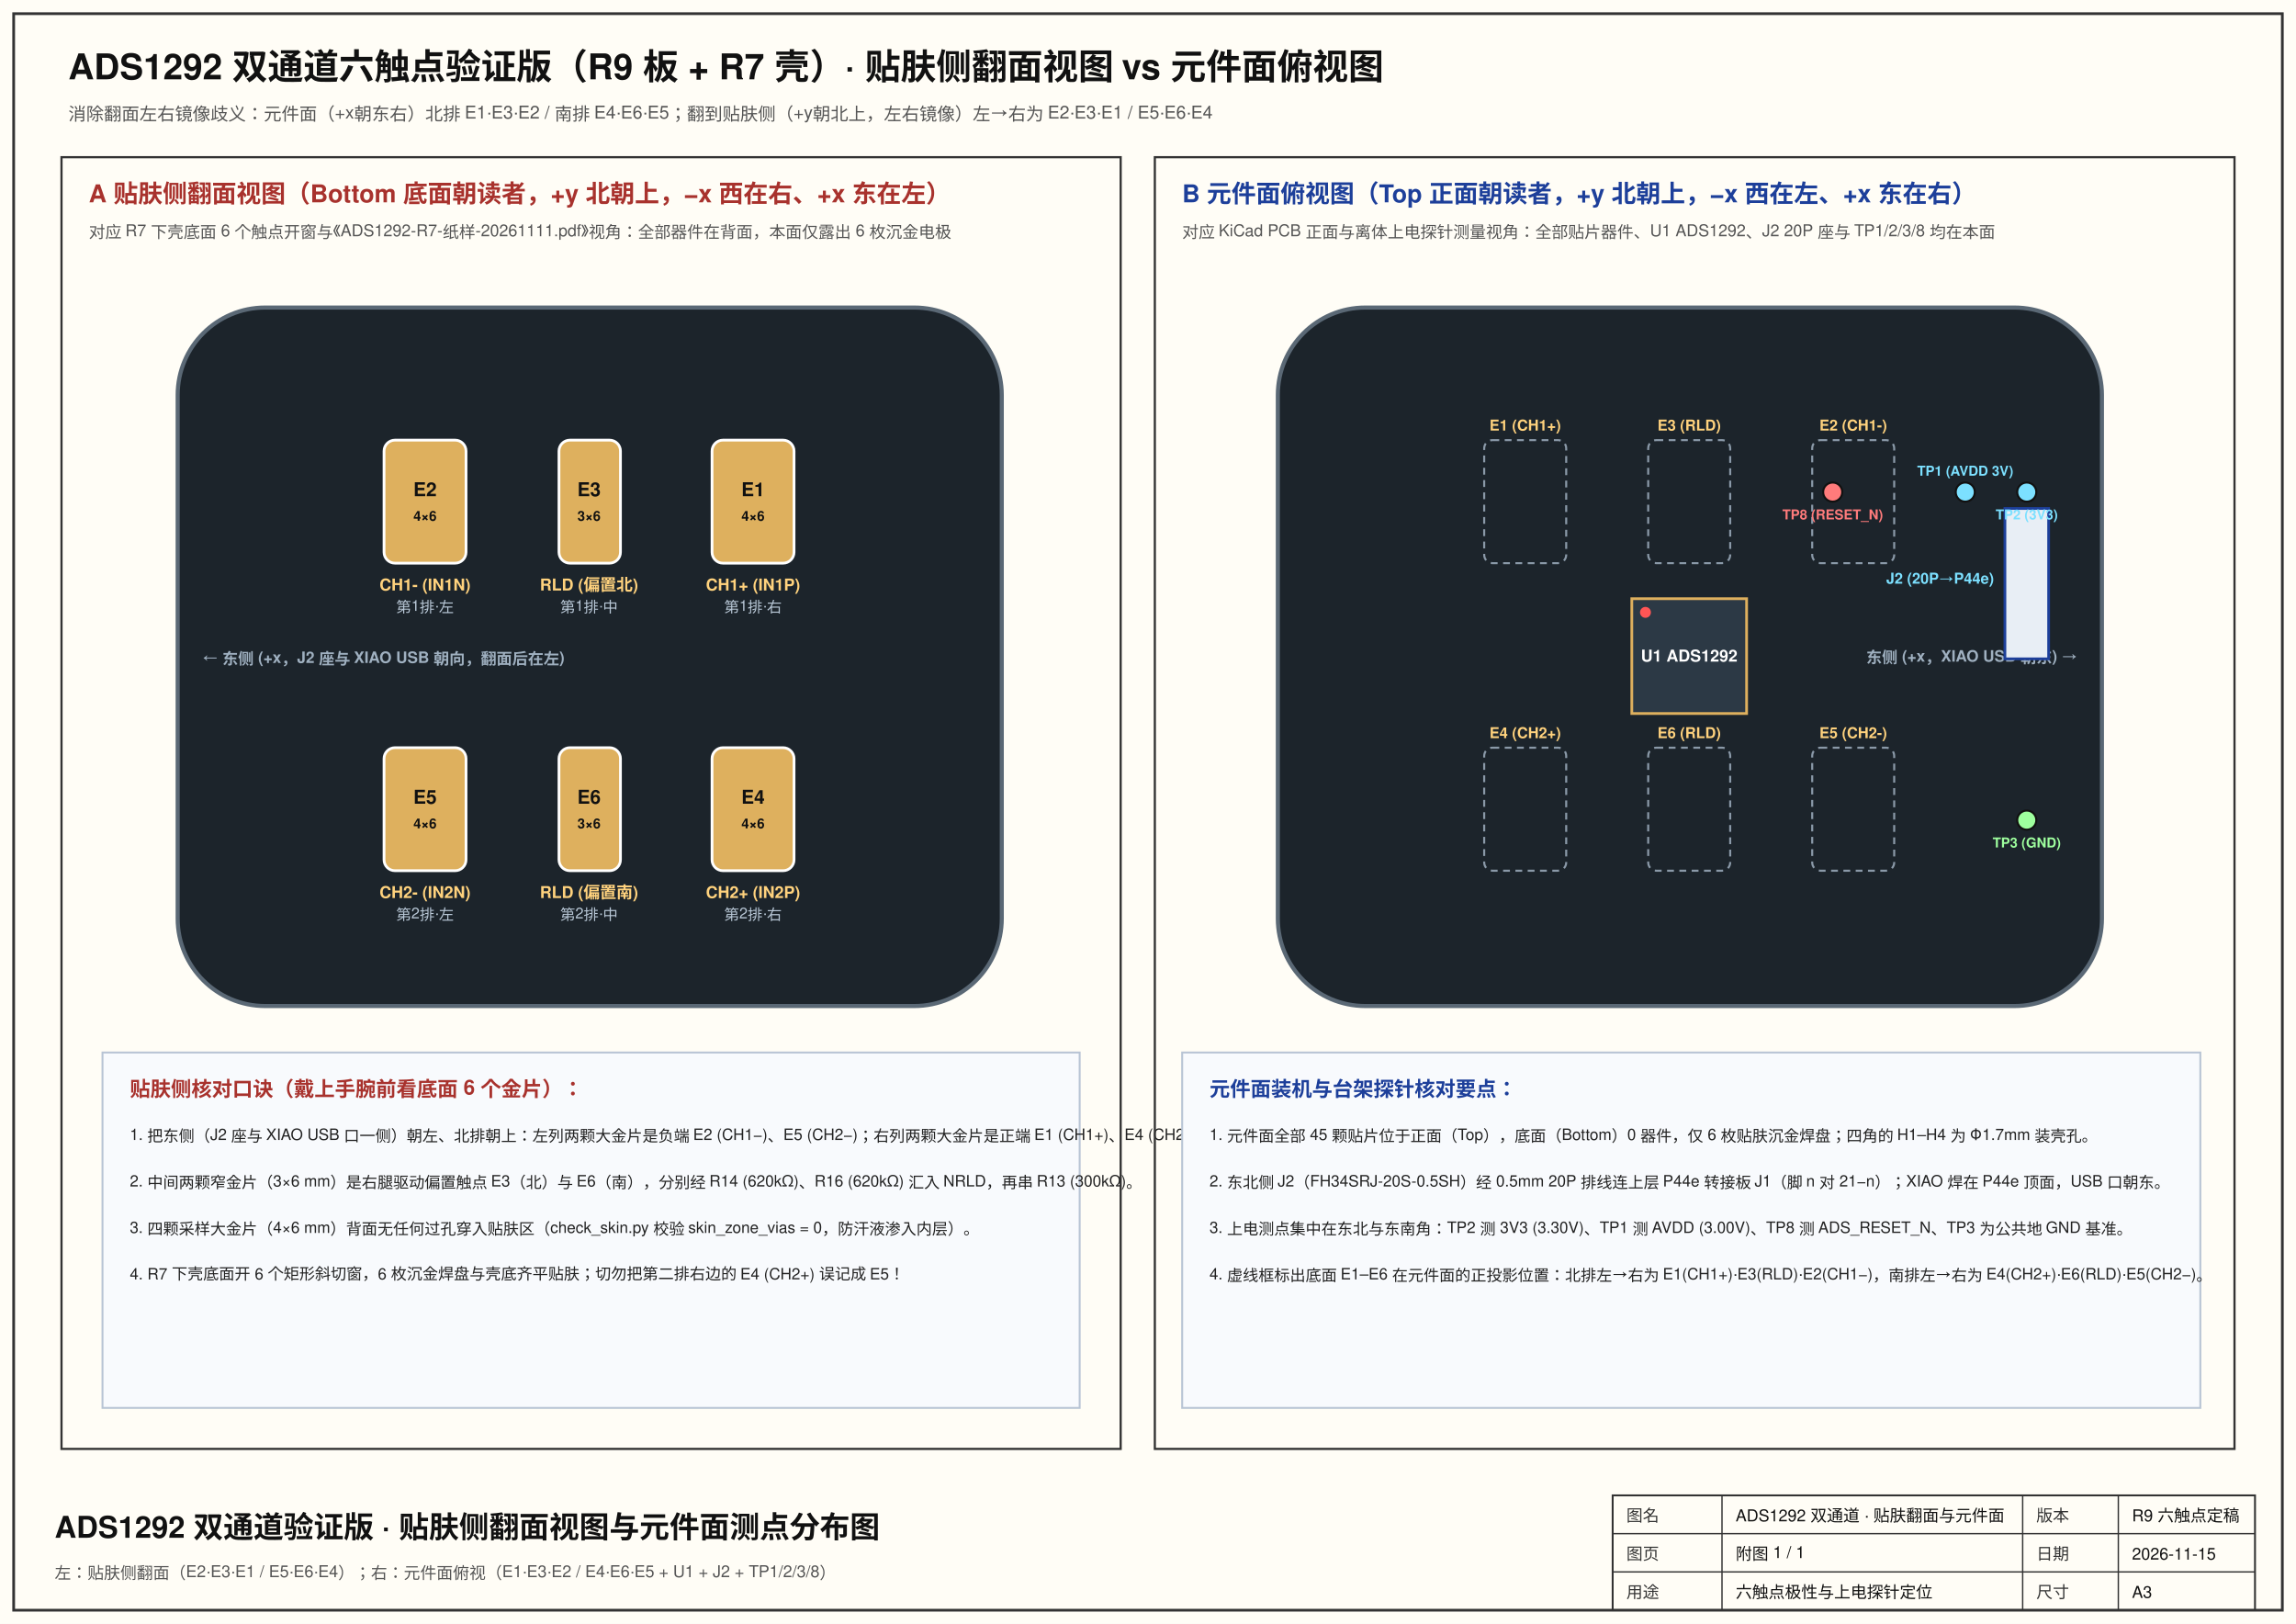
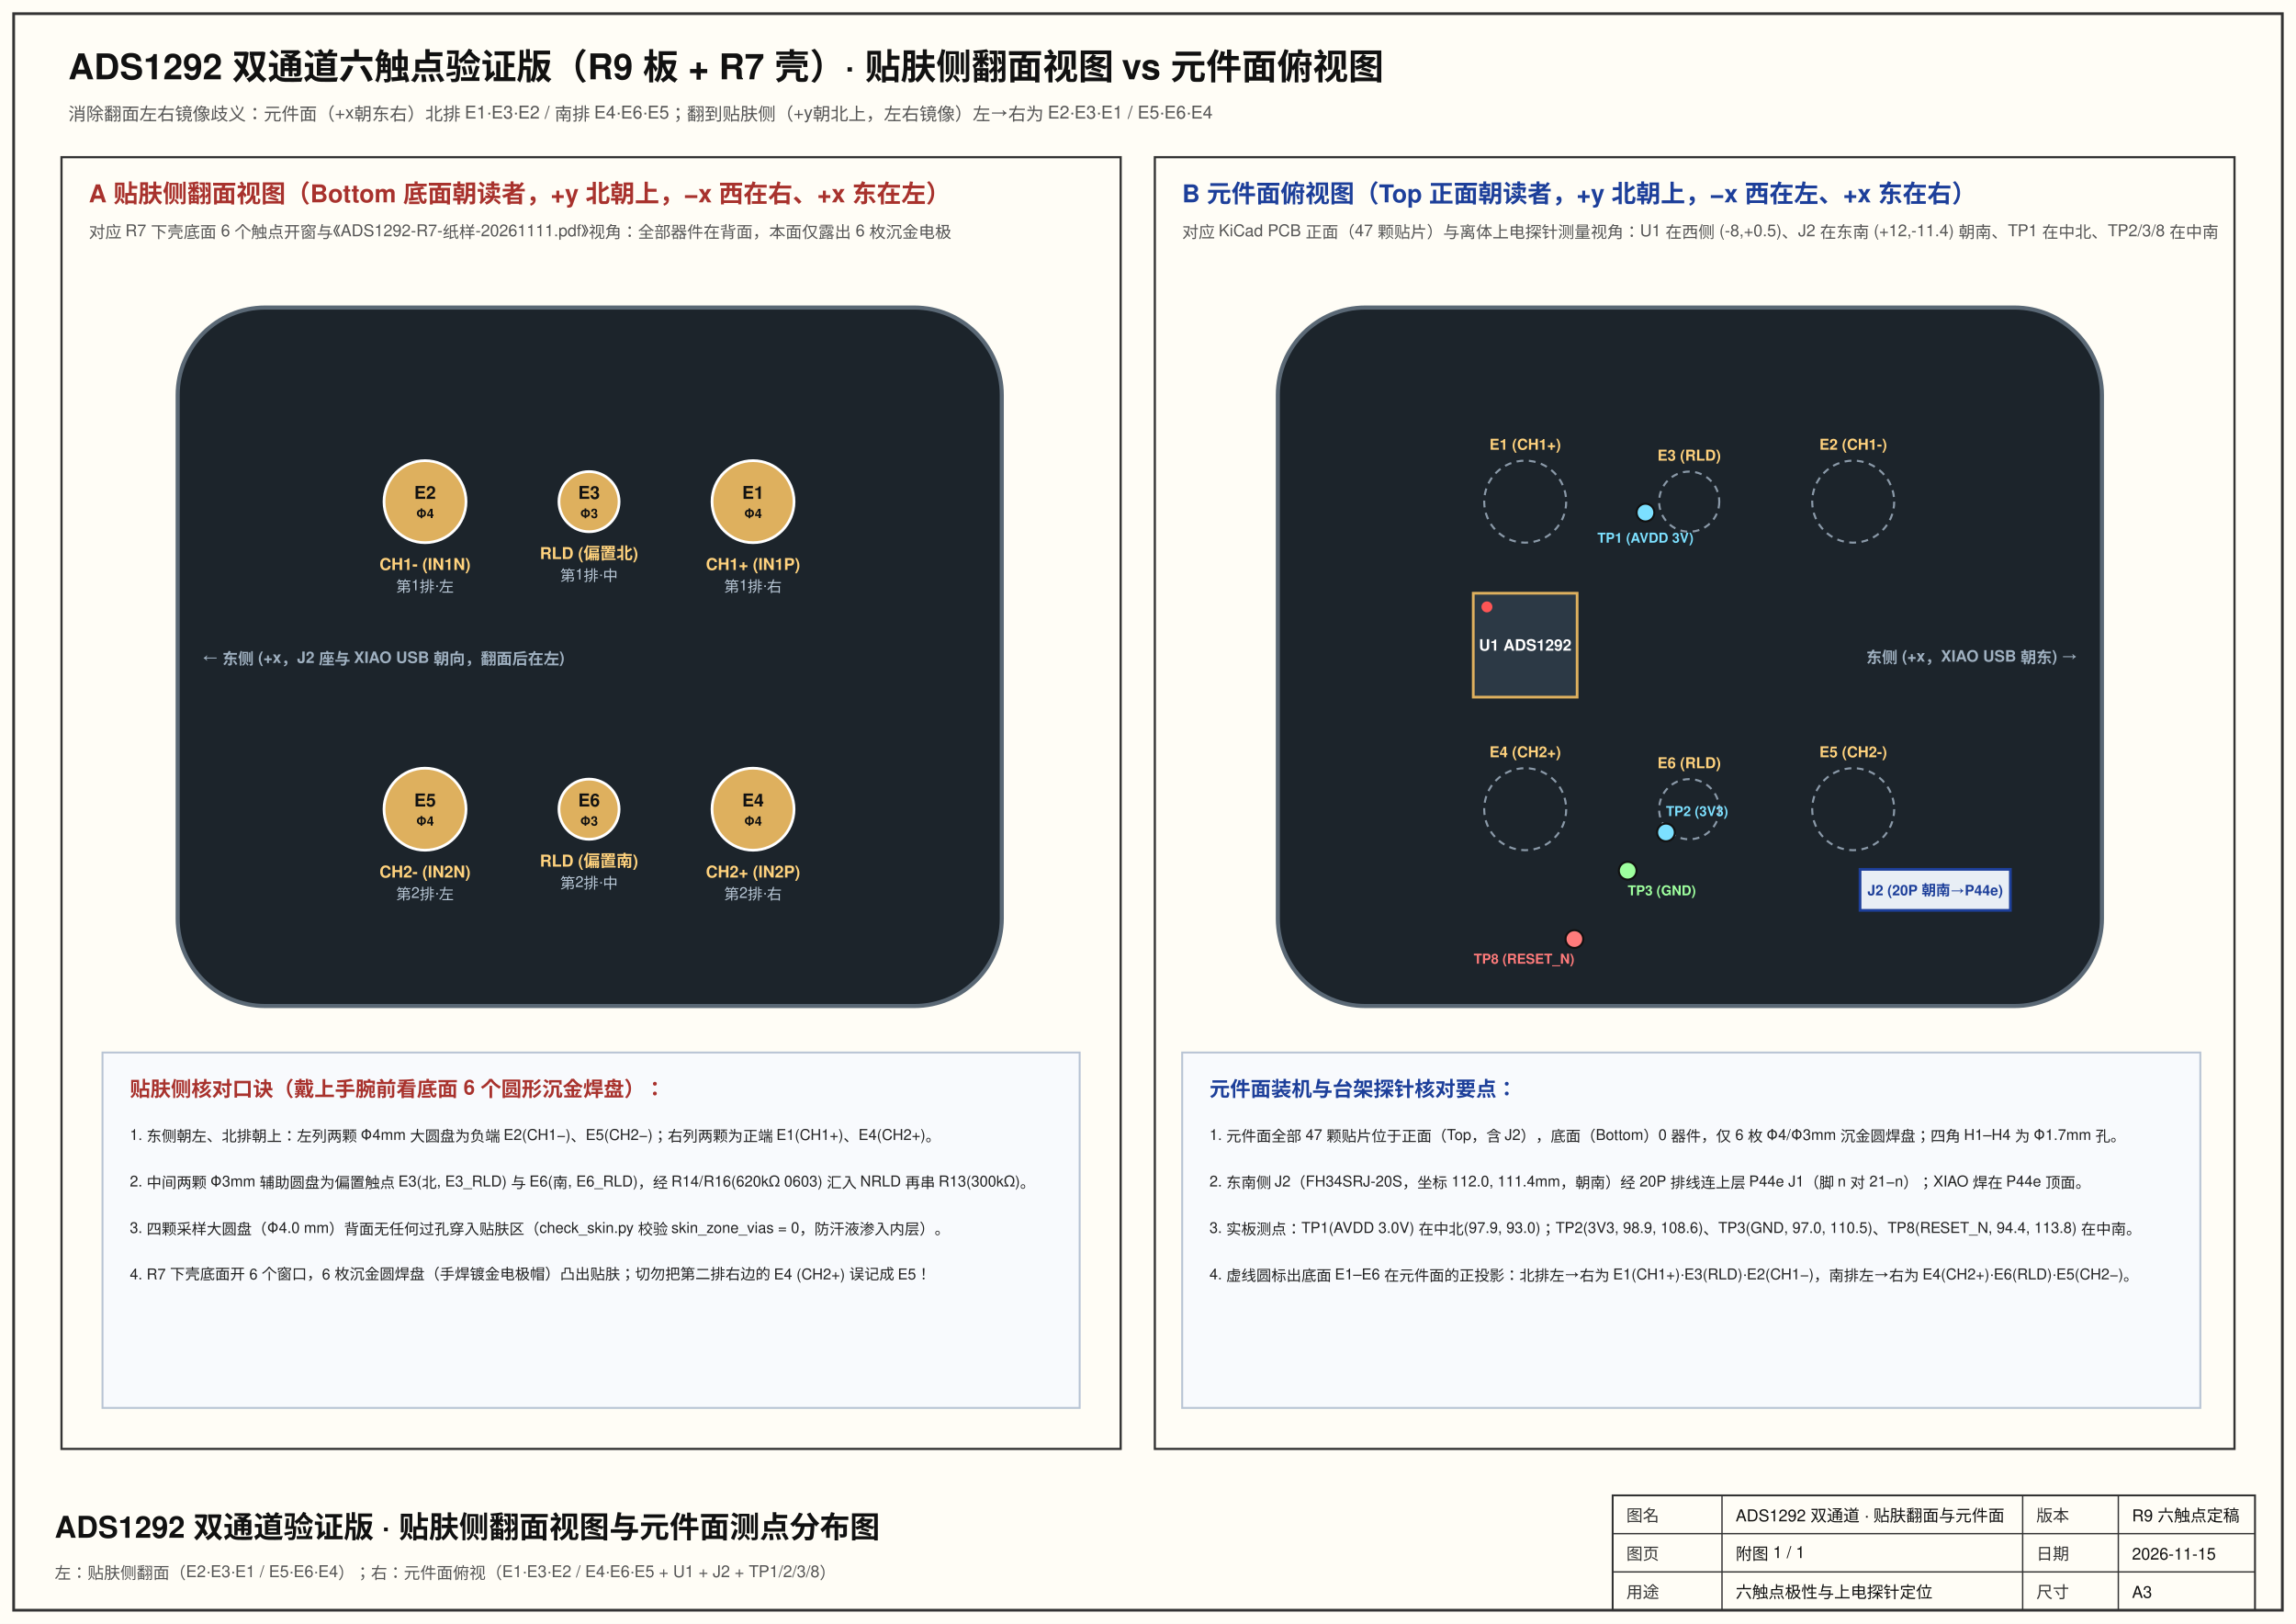
<svg xmlns="http://www.w3.org/2000/svg" width="1680" height="1188" viewBox="0 0 1680 1188" font-family="PingFang SC, Helvetica, sans-serif">
  <rect width="1680" height="1188" fill="#fffdf6" />
  <rect x="10" y="10" width="1660" height="1168" fill="none" stroke="#333" stroke-width="2" />
  <text x="50" y="58" font-size="26" fill="#111" font-weight="bold">ADS1292 双通道六触点验证版（R9 板 + R7 壳）· 贴肤侧翻面视图 vs 元件面俯视图</text>
  <text x="50" y="88" font-size="13" fill="#555">消除翻面左右镜像歧义：元件面（+x朝东右）北排 E1·E3·E2 / 南排 E4·E6·E5；翻到贴肤侧（+y朝北上，左右镜像）左→右为 E2·E3·E1 / E5·E6·E4</text>
  <rect x="45" y="115" width="775" height="945" fill="none" stroke="#333" stroke-width="1.6" />
  <text x="65" y="148" font-size="18" fill="#a8322d" font-weight="bold">A  贴肤侧翻面视图（Bottom 底面朝读者，+y 北朝上，−x 西在右、+x 东在左）</text>
  <text x="65" y="174" font-size="12" fill="#555">对应 R7 下壳底面 6 个触点开窗与《ADS1292-R7-纸样-20261111.pdf》视角：全部器件在背面，本面仅露出 6 枚沉金电极</text>
  <rect x="130" y="225" width="603" height="511" rx="64" fill="#1c242b" stroke="#5a6875" stroke-width="3" />
  <text x="148" y="485" font-size="11.5" fill="#9fb0c0" font-weight="bold">← 东侧 (+x，J2 座与 XIAO USB 朝向，翻面后在左)</text>
-   <rect x="281" y="322" width="60" height="90" rx="8" fill="#deb05e" stroke="#fff" stroke-width="2" />
-   <text x="311" y="363" font-size="14" fill="#111" text-anchor="middle" font-weight="bold">E2</text>
-   <text x="311" y="381" font-size="10" fill="#111" text-anchor="middle" font-weight="bold">4×6</text>
-   <text x="311" y="432" font-size="12" fill="#ffd27d" text-anchor="middle" font-weight="bold">CH1- (IN1N)</text>
-   <text x="311" y="448" font-size="11" fill="#b8c7d6" text-anchor="middle">第1排·左</text>
-   <rect x="409" y="322" width="45" height="90" rx="8" fill="#deb05e" stroke="#fff" stroke-width="2" />
-   <text x="431" y="363" font-size="14" fill="#111" text-anchor="middle" font-weight="bold">E3</text>
-   <text x="431" y="381" font-size="10" fill="#111" text-anchor="middle" font-weight="bold">3×6</text>
-   <text x="431" y="432" font-size="12" fill="#ffd27d" text-anchor="middle" font-weight="bold">RLD (偏置北)</text>
-   <text x="431" y="448" font-size="11" fill="#b8c7d6" text-anchor="middle">第1排·中</text>
-   <rect x="521" y="322" width="60" height="90" rx="8" fill="#deb05e" stroke="#fff" stroke-width="2" />
-   <text x="551" y="363" font-size="14" fill="#111" text-anchor="middle" font-weight="bold">E1</text>
-   <text x="551" y="381" font-size="10" fill="#111" text-anchor="middle" font-weight="bold">4×6</text>
-   <text x="551" y="432" font-size="12" fill="#ffd27d" text-anchor="middle" font-weight="bold">CH1+ (IN1P)</text>
-   <text x="551" y="448" font-size="11" fill="#b8c7d6" text-anchor="middle">第1排·右</text>
-   <rect x="281" y="547" width="60" height="90" rx="8" fill="#deb05e" stroke="#fff" stroke-width="2" />
-   <text x="311" y="588" font-size="14" fill="#111" text-anchor="middle" font-weight="bold">E5</text>
-   <text x="311" y="606" font-size="10" fill="#111" text-anchor="middle" font-weight="bold">4×6</text>
-   <text x="311" y="657" font-size="12" fill="#ffd27d" text-anchor="middle" font-weight="bold">CH2- (IN2N)</text>
-   <text x="311" y="673" font-size="11" fill="#b8c7d6" text-anchor="middle">第2排·左</text>
-   <rect x="409" y="547" width="45" height="90" rx="8" fill="#deb05e" stroke="#fff" stroke-width="2" />
-   <text x="431" y="588" font-size="14" fill="#111" text-anchor="middle" font-weight="bold">E6</text>
-   <text x="431" y="606" font-size="10" fill="#111" text-anchor="middle" font-weight="bold">3×6</text>
-   <text x="431" y="657" font-size="12" fill="#ffd27d" text-anchor="middle" font-weight="bold">RLD (偏置南)</text>
-   <text x="431" y="673" font-size="11" fill="#b8c7d6" text-anchor="middle">第2排·中</text>
-   <rect x="521" y="547" width="60" height="90" rx="8" fill="#deb05e" stroke="#fff" stroke-width="2" />
-   <text x="551" y="588" font-size="14" fill="#111" text-anchor="middle" font-weight="bold">E4</text>
-   <text x="551" y="606" font-size="10" fill="#111" text-anchor="middle" font-weight="bold">4×6</text>
-   <text x="551" y="657" font-size="12" fill="#ffd27d" text-anchor="middle" font-weight="bold">CH2+ (IN2P)</text>
-   <text x="551" y="673" font-size="11" fill="#b8c7d6" text-anchor="middle">第2排·右</text>
+   <circle cx="311" cy="367" r="30" fill="#deb05e" stroke="#fff" stroke-width="2" />
+   <text x="311" y="365" font-size="13" fill="#111" text-anchor="middle" font-weight="bold">E2</text>
+   <text x="311" y="379" font-size="9.5" fill="#111" text-anchor="middle" font-weight="bold">Φ4</text>
+   <text x="311" y="417" font-size="12" fill="#ffd27d" text-anchor="middle" font-weight="bold">CH1- (IN1N)</text>
+   <text x="311" y="433" font-size="11" fill="#b8c7d6" text-anchor="middle">第1排·左</text>
+   <circle cx="431" cy="367" r="22" fill="#deb05e" stroke="#fff" stroke-width="2" />
+   <text x="431" y="365" font-size="13" fill="#111" text-anchor="middle" font-weight="bold">E3</text>
+   <text x="431" y="379" font-size="9.5" fill="#111" text-anchor="middle" font-weight="bold">Φ3</text>
+   <text x="431" y="409" font-size="12" fill="#ffd27d" text-anchor="middle" font-weight="bold">RLD (偏置北)</text>
+   <text x="431" y="425" font-size="11" fill="#b8c7d6" text-anchor="middle">第1排·中</text>
+   <circle cx="551" cy="367" r="30" fill="#deb05e" stroke="#fff" stroke-width="2" />
+   <text x="551" y="365" font-size="13" fill="#111" text-anchor="middle" font-weight="bold">E1</text>
+   <text x="551" y="379" font-size="9.5" fill="#111" text-anchor="middle" font-weight="bold">Φ4</text>
+   <text x="551" y="417" font-size="12" fill="#ffd27d" text-anchor="middle" font-weight="bold">CH1+ (IN1P)</text>
+   <text x="551" y="433" font-size="11" fill="#b8c7d6" text-anchor="middle">第1排·右</text>
+   <circle cx="311" cy="592" r="30" fill="#deb05e" stroke="#fff" stroke-width="2" />
+   <text x="311" y="590" font-size="13" fill="#111" text-anchor="middle" font-weight="bold">E5</text>
+   <text x="311" y="604" font-size="9.5" fill="#111" text-anchor="middle" font-weight="bold">Φ4</text>
+   <text x="311" y="642" font-size="12" fill="#ffd27d" text-anchor="middle" font-weight="bold">CH2- (IN2N)</text>
+   <text x="311" y="658" font-size="11" fill="#b8c7d6" text-anchor="middle">第2排·左</text>
+   <circle cx="431" cy="592" r="22" fill="#deb05e" stroke="#fff" stroke-width="2" />
+   <text x="431" y="590" font-size="13" fill="#111" text-anchor="middle" font-weight="bold">E6</text>
+   <text x="431" y="604" font-size="9.5" fill="#111" text-anchor="middle" font-weight="bold">Φ3</text>
+   <text x="431" y="634" font-size="12" fill="#ffd27d" text-anchor="middle" font-weight="bold">RLD (偏置南)</text>
+   <text x="431" y="650" font-size="11" fill="#b8c7d6" text-anchor="middle">第2排·中</text>
+   <circle cx="551" cy="592" r="30" fill="#deb05e" stroke="#fff" stroke-width="2" />
+   <text x="551" y="590" font-size="13" fill="#111" text-anchor="middle" font-weight="bold">E4</text>
+   <text x="551" y="604" font-size="9.5" fill="#111" text-anchor="middle" font-weight="bold">Φ4</text>
+   <text x="551" y="642" font-size="12" fill="#ffd27d" text-anchor="middle" font-weight="bold">CH2+ (IN2P)</text>
+   <text x="551" y="658" font-size="11" fill="#b8c7d6" text-anchor="middle">第2排·右</text>
  <rect x="75" y="770" width="715" height="260" fill="#f8fafd" stroke="#b8c4d4" stroke-width="1.4" />
-   <text x="95" y="802" font-size="15" fill="#a8322d" font-weight="bold">贴肤侧核对口诀（戴上手腕前看底面 6 个金片）：</text>
-   <text x="95" y="834" font-size="11.5" fill="#222">1. 把东侧（J2 座与 XIAO USB 口一侧）朝左、北排朝上：左列两颗大金片是负端 E2 (CH1−)、E5 (CH2−)；右列两颗大金片是正端 E1 (CH1+)、E4 (CH2+)。</text>
-   <text x="95" y="868" font-size="11.5" fill="#222">2. 中间两颗窄金片（3×6 mm）是右腿驱动偏置触点 E3（北）与 E6（南），分别经 R14 (620kΩ)、R16 (620kΩ) 汇入 NRLD，再串 R13 (300kΩ)。</text>
-   <text x="95" y="902" font-size="11.5" fill="#222">3. 四颗采样大金片（4×6 mm）背面无任何过孔穿入贴肤区（check_skin.py 校验 skin_zone_vias = 0，防汗液渗入内层）。</text>
-   <text x="95" y="936" font-size="11.5" fill="#222">4. R7 下壳底面开 6 个矩形斜切窗，6 枚沉金焊盘与壳底齐平贴肤；切勿把第二排右边的 E4 (CH2+) 误记成 E5！</text>
+   <text x="95" y="802" font-size="15" fill="#a8322d" font-weight="bold">贴肤侧核对口诀（戴上手腕前看底面 6 个圆形沉金焊盘）：</text>
+   <text x="95" y="834" font-size="11" fill="#222">1. 东侧朝左、北排朝上：左列两颗 Φ4mm 大圆盘为负端 E2(CH1−)、E5(CH2−)；右列两颗为正端 E1(CH1+)、E4(CH2+)。</text>
+   <text x="95" y="868" font-size="11" fill="#222">2. 中间两颗 Φ3mm 辅助圆盘为偏置触点 E3(北, E3_RLD) 与 E6(南, E6_RLD)，经 R14/R16(620kΩ 0603) 汇入 NRLD 再串 R13(300kΩ)。</text>
+   <text x="95" y="902" font-size="11" fill="#222">3. 四颗采样大圆盘（Φ4.0 mm）背面无任何过孔穿入贴肤区（check_skin.py 校验 skin_zone_vias = 0，防汗液渗入内层）。</text>
+   <text x="95" y="936" font-size="11" fill="#222">4. R7 下壳底面开 6 个窗口，6 枚沉金圆焊盘（手焊镀金电极帽）凸出贴肤；切勿把第二排右边的 E4 (CH2+) 误记成 E5！</text>
  <rect x="845" y="115" width="790" height="945" fill="none" stroke="#333" stroke-width="1.6" />
  <text x="865" y="148" font-size="18" fill="#1d3f9a" font-weight="bold">B  元件面俯视图（Top 正面朝读者，+y 北朝上，−x 西在左、+x 东在右）</text>
-   <text x="865" y="174" font-size="12" fill="#555">对应 KiCad PCB 正面与离体上电探针测量视角：全部贴片器件、U1 ADS1292、J2 20P 座与 TP1/2/3/8 均在本面</text>
+   <text x="865" y="174" font-size="12" fill="#555">对应 KiCad PCB 正面（47 颗贴片）与离体上电探针测量视角：U1 在西侧 (-8,+0.5)、J2 在东南 (+12,-11.4) 朝南、TP1 在中北、TP2/3/8 在中南</text>
  <rect x="935" y="225" width="603" height="511" rx="64" fill="#1c242b" stroke="#5a6875" stroke-width="3" />
  <text x="1520" y="485" font-size="11.5" fill="#9fb0c0" text-anchor="end" font-weight="bold">东侧 (+x，XIAO USB 朝东) →</text>
-   <rect x="1086" y="322" width="60" height="90" rx="6" fill="none" stroke="#8a99a8" stroke-width="1.5" stroke-dasharray="5 4" />
-   <text x="1116" y="315" font-size="11" fill="#ffd27d" text-anchor="middle" font-weight="bold">E1 (CH1+)</text>
-   <rect x="1206" y="322" width="60" height="90" rx="6" fill="none" stroke="#8a99a8" stroke-width="1.5" stroke-dasharray="5 4" />
-   <text x="1236" y="315" font-size="11" fill="#ffd27d" text-anchor="middle" font-weight="bold">E3 (RLD)</text>
-   <rect x="1326" y="322" width="60" height="90" rx="6" fill="none" stroke="#8a99a8" stroke-width="1.5" stroke-dasharray="5 4" />
-   <text x="1356" y="315" font-size="11" fill="#ffd27d" text-anchor="middle" font-weight="bold">E2 (CH1-)</text>
-   <rect x="1086" y="547" width="60" height="90" rx="6" fill="none" stroke="#8a99a8" stroke-width="1.5" stroke-dasharray="5 4" />
-   <text x="1116" y="540" font-size="11" fill="#ffd27d" text-anchor="middle" font-weight="bold">E4 (CH2+)</text>
-   <rect x="1206" y="547" width="60" height="90" rx="6" fill="none" stroke="#8a99a8" stroke-width="1.5" stroke-dasharray="5 4" />
-   <text x="1236" y="540" font-size="11" fill="#ffd27d" text-anchor="middle" font-weight="bold">E6 (RLD)</text>
-   <rect x="1326" y="547" width="60" height="90" rx="6" fill="none" stroke="#8a99a8" stroke-width="1.5" stroke-dasharray="5 4" />
-   <text x="1356" y="540" font-size="11" fill="#ffd27d" text-anchor="middle" font-weight="bold">E5 (CH2-)</text>
-   <rect x="1194" y="438" width="84" height="84" fill="#2c3945" stroke="#deb05e" stroke-width="2" />
-   <circle cx="1204" cy="448" r="4" fill="#ff5555" />
-   <text x="1236" y="484" font-size="12" fill="#fff" text-anchor="middle" font-weight="bold">U1 ADS1292</text>
-   <rect x="1467" y="372" width="32" height="110" fill="#e8eef5" stroke="#1d3f9a" stroke-width="2" />
-   <text x="1459" y="427" font-size="11" fill="#7ce0ff" text-anchor="end" font-weight="bold">J2 (20P→P44e)</text>
-   <circle cx="1341" cy="360" r="7" fill="#ff7b7b" stroke="#111" stroke-width="1.5" />
-   <text x="1341" y="380" font-size="10" fill="#ff7b7b" text-anchor="middle" font-weight="bold">TP8 (RESET_N)</text>
-   <circle cx="1438" cy="360" r="7" fill="#7ce0ff" stroke="#111" stroke-width="1.5" />
-   <text x="1438" y="348" font-size="10" fill="#7ce0ff" text-anchor="middle" font-weight="bold">TP1 (AVDD 3V)</text>
-   <circle cx="1483" cy="360" r="7" fill="#7ce0ff" stroke="#111" stroke-width="1.5" />
-   <text x="1483" y="380" font-size="10" fill="#7ce0ff" text-anchor="middle" font-weight="bold">TP2 (3V3)</text>
-   <circle cx="1483" cy="600" r="7" fill="#9eff9e" stroke="#111" stroke-width="1.5" />
-   <text x="1483" y="620" font-size="10" fill="#9eff9e" text-anchor="middle" font-weight="bold">TP3 (GND)</text>
+   <circle cx="1116" cy="367" r="30" fill="none" stroke="#8a99a8" stroke-width="1.5" stroke-dasharray="5 4" />
+   <text x="1116" y="329" font-size="11" fill="#ffd27d" text-anchor="middle" font-weight="bold">E1 (CH1+)</text>
+   <circle cx="1236" cy="367" r="22" fill="none" stroke="#8a99a8" stroke-width="1.5" stroke-dasharray="5 4" />
+   <text x="1236" y="337" font-size="11" fill="#ffd27d" text-anchor="middle" font-weight="bold">E3 (RLD)</text>
+   <circle cx="1356" cy="367" r="30" fill="none" stroke="#8a99a8" stroke-width="1.5" stroke-dasharray="5 4" />
+   <text x="1356" y="329" font-size="11" fill="#ffd27d" text-anchor="middle" font-weight="bold">E2 (CH1-)</text>
+   <circle cx="1116" cy="592" r="30" fill="none" stroke="#8a99a8" stroke-width="1.5" stroke-dasharray="5 4" />
+   <text x="1116" y="554" font-size="11" fill="#ffd27d" text-anchor="middle" font-weight="bold">E4 (CH2+)</text>
+   <circle cx="1236" cy="592" r="22" fill="none" stroke="#8a99a8" stroke-width="1.5" stroke-dasharray="5 4" />
+   <text x="1236" y="562" font-size="11" fill="#ffd27d" text-anchor="middle" font-weight="bold">E6 (RLD)</text>
+   <circle cx="1356" cy="592" r="30" fill="none" stroke="#8a99a8" stroke-width="1.5" stroke-dasharray="5 4" />
+   <text x="1356" y="554" font-size="11" fill="#ffd27d" text-anchor="middle" font-weight="bold">E5 (CH2-)</text>
+   <rect x="1078" y="434" width="76" height="76" fill="#2c3945" stroke="#deb05e" stroke-width="2" />
+   <circle cx="1088" cy="444" r="4" fill="#ff5555" />
+   <text x="1116" y="476" font-size="11.5" fill="#fff" text-anchor="middle" font-weight="bold">U1 ADS1292</text>
+   <rect x="1361" y="636" width="110" height="30" fill="#e8eef5" stroke="#1d3f9a" stroke-width="2" />
+   <text x="1416" y="655" font-size="10.5" fill="#1d3f9a" text-anchor="middle" font-weight="bold">J2 (20P 朝南→P44e)</text>
+   <circle cx="1204" cy="375" r="6.5" fill="#7ce0ff" stroke="#111" stroke-width="1.5" />
+   <text x="1204" y="397" font-size="10" fill="#7ce0ff" text-anchor="middle" font-weight="bold">TP1 (AVDD 3V)</text>
+   <circle cx="1219" cy="609" r="6.5" fill="#7ce0ff" stroke="#111" stroke-width="1.5" />
+   <text x="1219" y="597" font-size="10" fill="#7ce0ff" text-anchor="start" font-weight="bold">TP2 (3V3)</text>
+   <circle cx="1191" cy="637" r="6.5" fill="#9eff9e" stroke="#111" stroke-width="1.5" />
+   <text x="1191" y="655" font-size="10" fill="#9eff9e" text-anchor="start" font-weight="bold">TP3 (GND)</text>
+   <circle cx="1152" cy="687" r="6.5" fill="#ff7b7b" stroke="#111" stroke-width="1.5" />
+   <text x="1152" y="705" font-size="10" fill="#ff7b7b" text-anchor="end" font-weight="bold">TP8 (RESET_N)</text>
  <rect x="865" y="770" width="745" height="260" fill="#f8fafd" stroke="#b8c4d4" stroke-width="1.4" />
  <text x="885" y="802" font-size="15" fill="#1d3f9a" font-weight="bold">元件面装机与台架探针核对要点：</text>
-   <text x="885" y="834" font-size="11.5" fill="#222">1. 元件面全部 45 颗贴片位于正面（Top），底面（Bottom）0 器件，仅 6 枚贴肤沉金焊盘；四角的 H1–H4 为 Φ1.7mm 装壳孔。</text>
-   <text x="885" y="868" font-size="11.5" fill="#222">2. 东北侧 J2（FH34SRJ-20S-0.5SH）经 0.5mm 20P 排线连上层 P44e 转接板 J1（脚 n 对 21−n）；XIAO 焊在 P44e 顶面，USB 口朝东。</text>
-   <text x="885" y="902" font-size="11.5" fill="#222">3. 上电测点集中在东北与东南角：TP2 测 3V3 (3.30V)、TP1 测 AVDD (3.00V)、TP8 测 ADS_RESET_N、TP3 为公共地 GND 基准。</text>
-   <text x="885" y="936" font-size="11.5" fill="#222">4. 虚线框标出底面 E1–E6 在元件面的正投影位置：北排左→右为 E1(CH1+)·E3(RLD)·E2(CH1−)，南排左→右为 E4(CH2+)·E6(RLD)·E5(CH2−)。</text>
+   <text x="885" y="834" font-size="11" fill="#222">1. 元件面全部 47 颗贴片位于正面（Top，含 J2），底面（Bottom）0 器件，仅 6 枚 Φ4/Φ3mm 沉金圆焊盘；四角 H1–H4 为 Φ1.7mm 孔。</text>
+   <text x="885" y="868" font-size="11" fill="#222">2. 东南侧 J2（FH34SRJ-20S，坐标 112.0, 111.4mm，朝南）经 20P 排线连上层 P44e J1（脚 n 对 21−n）；XIAO 焊在 P44e 顶面。</text>
+   <text x="885" y="902" font-size="11" fill="#222">3. 实板测点：TP1(AVDD 3.0V) 在中北(97.9, 93.0)；TP2(3V3, 98.9, 108.6)、TP3(GND, 97.0, 110.5)、TP8(RESET_N, 94.4, 113.8) 在中南。</text>
+   <text x="885" y="936" font-size="11" fill="#222">4. 虚线圆标出底面 E1–E6 在元件面的正投影：北排左→右为 E1(CH1+)·E3(RLD)·E2(CH1−)，南排左→右为 E4(CH2+)·E6(RLD)·E5(CH2−)。</text>
  <text x="40" y="1125" font-size="22" fill="#111" text-anchor="start" font-weight="bold">ADS1292 双通道验证版 · 贴肤侧翻面视图与元件面测点分布图</text>
  <text x="40" y="1155" font-size="12" fill="#555" text-anchor="start" font-weight="normal">左：贴肤侧翻面（E2·E3·E1 / E5·E6·E4）；右：元件面俯视（E1·E3·E2 / E4·E6·E5 + U1 + J2 + TP1/2/3/8）</text>
  <rect x="1180" y="1094" width="470" height="84" fill="none" stroke="#333" stroke-width="1.4" />
  <polyline points="1180,1122 1650,1122" fill="none" stroke="#333" stroke-width="1" />
  <polyline points="1180,1150 1650,1150" fill="none" stroke="#333" stroke-width="1" />
  <polyline points="1260,1094 1260,1178" fill="none" stroke="#333" stroke-width="1" />
  <polyline points="1480,1094 1480,1178" fill="none" stroke="#333" stroke-width="1" />
  <polyline points="1550,1094 1550,1178" fill="none" stroke="#333" stroke-width="1" />
  <text x="1190" y="1113" font-size="12" fill="#333" text-anchor="start">图名</text>
  <text x="1270" y="1113" font-size="12" fill="#111" text-anchor="start">ADS1292 双通道 · 贴肤翻面与元件面</text>
  <text x="1490" y="1113" font-size="12" fill="#333" text-anchor="start">版本</text>
  <text x="1560" y="1113" font-size="12" fill="#111" text-anchor="start">R9 六触点定稿</text>
  <text x="1190" y="1141" font-size="12" fill="#333" text-anchor="start">图页</text>
  <text x="1270" y="1141" font-size="12" fill="#111" text-anchor="start">附图 1 / 1</text>
  <text x="1490" y="1141" font-size="12" fill="#333" text-anchor="start">日期</text>
  <text x="1560" y="1141" font-size="12" fill="#111" text-anchor="start">2026-11-15</text>
  <text x="1190" y="1169" font-size="12" fill="#333" text-anchor="start">用途</text>
  <text x="1270" y="1169" font-size="12" fill="#111" text-anchor="start">六触点极性与上电探针定位</text>
  <text x="1490" y="1169" font-size="12" fill="#333" text-anchor="start">尺寸</text>
  <text x="1560" y="1169" font-size="12" fill="#111" text-anchor="start">A3</text>
</svg>
